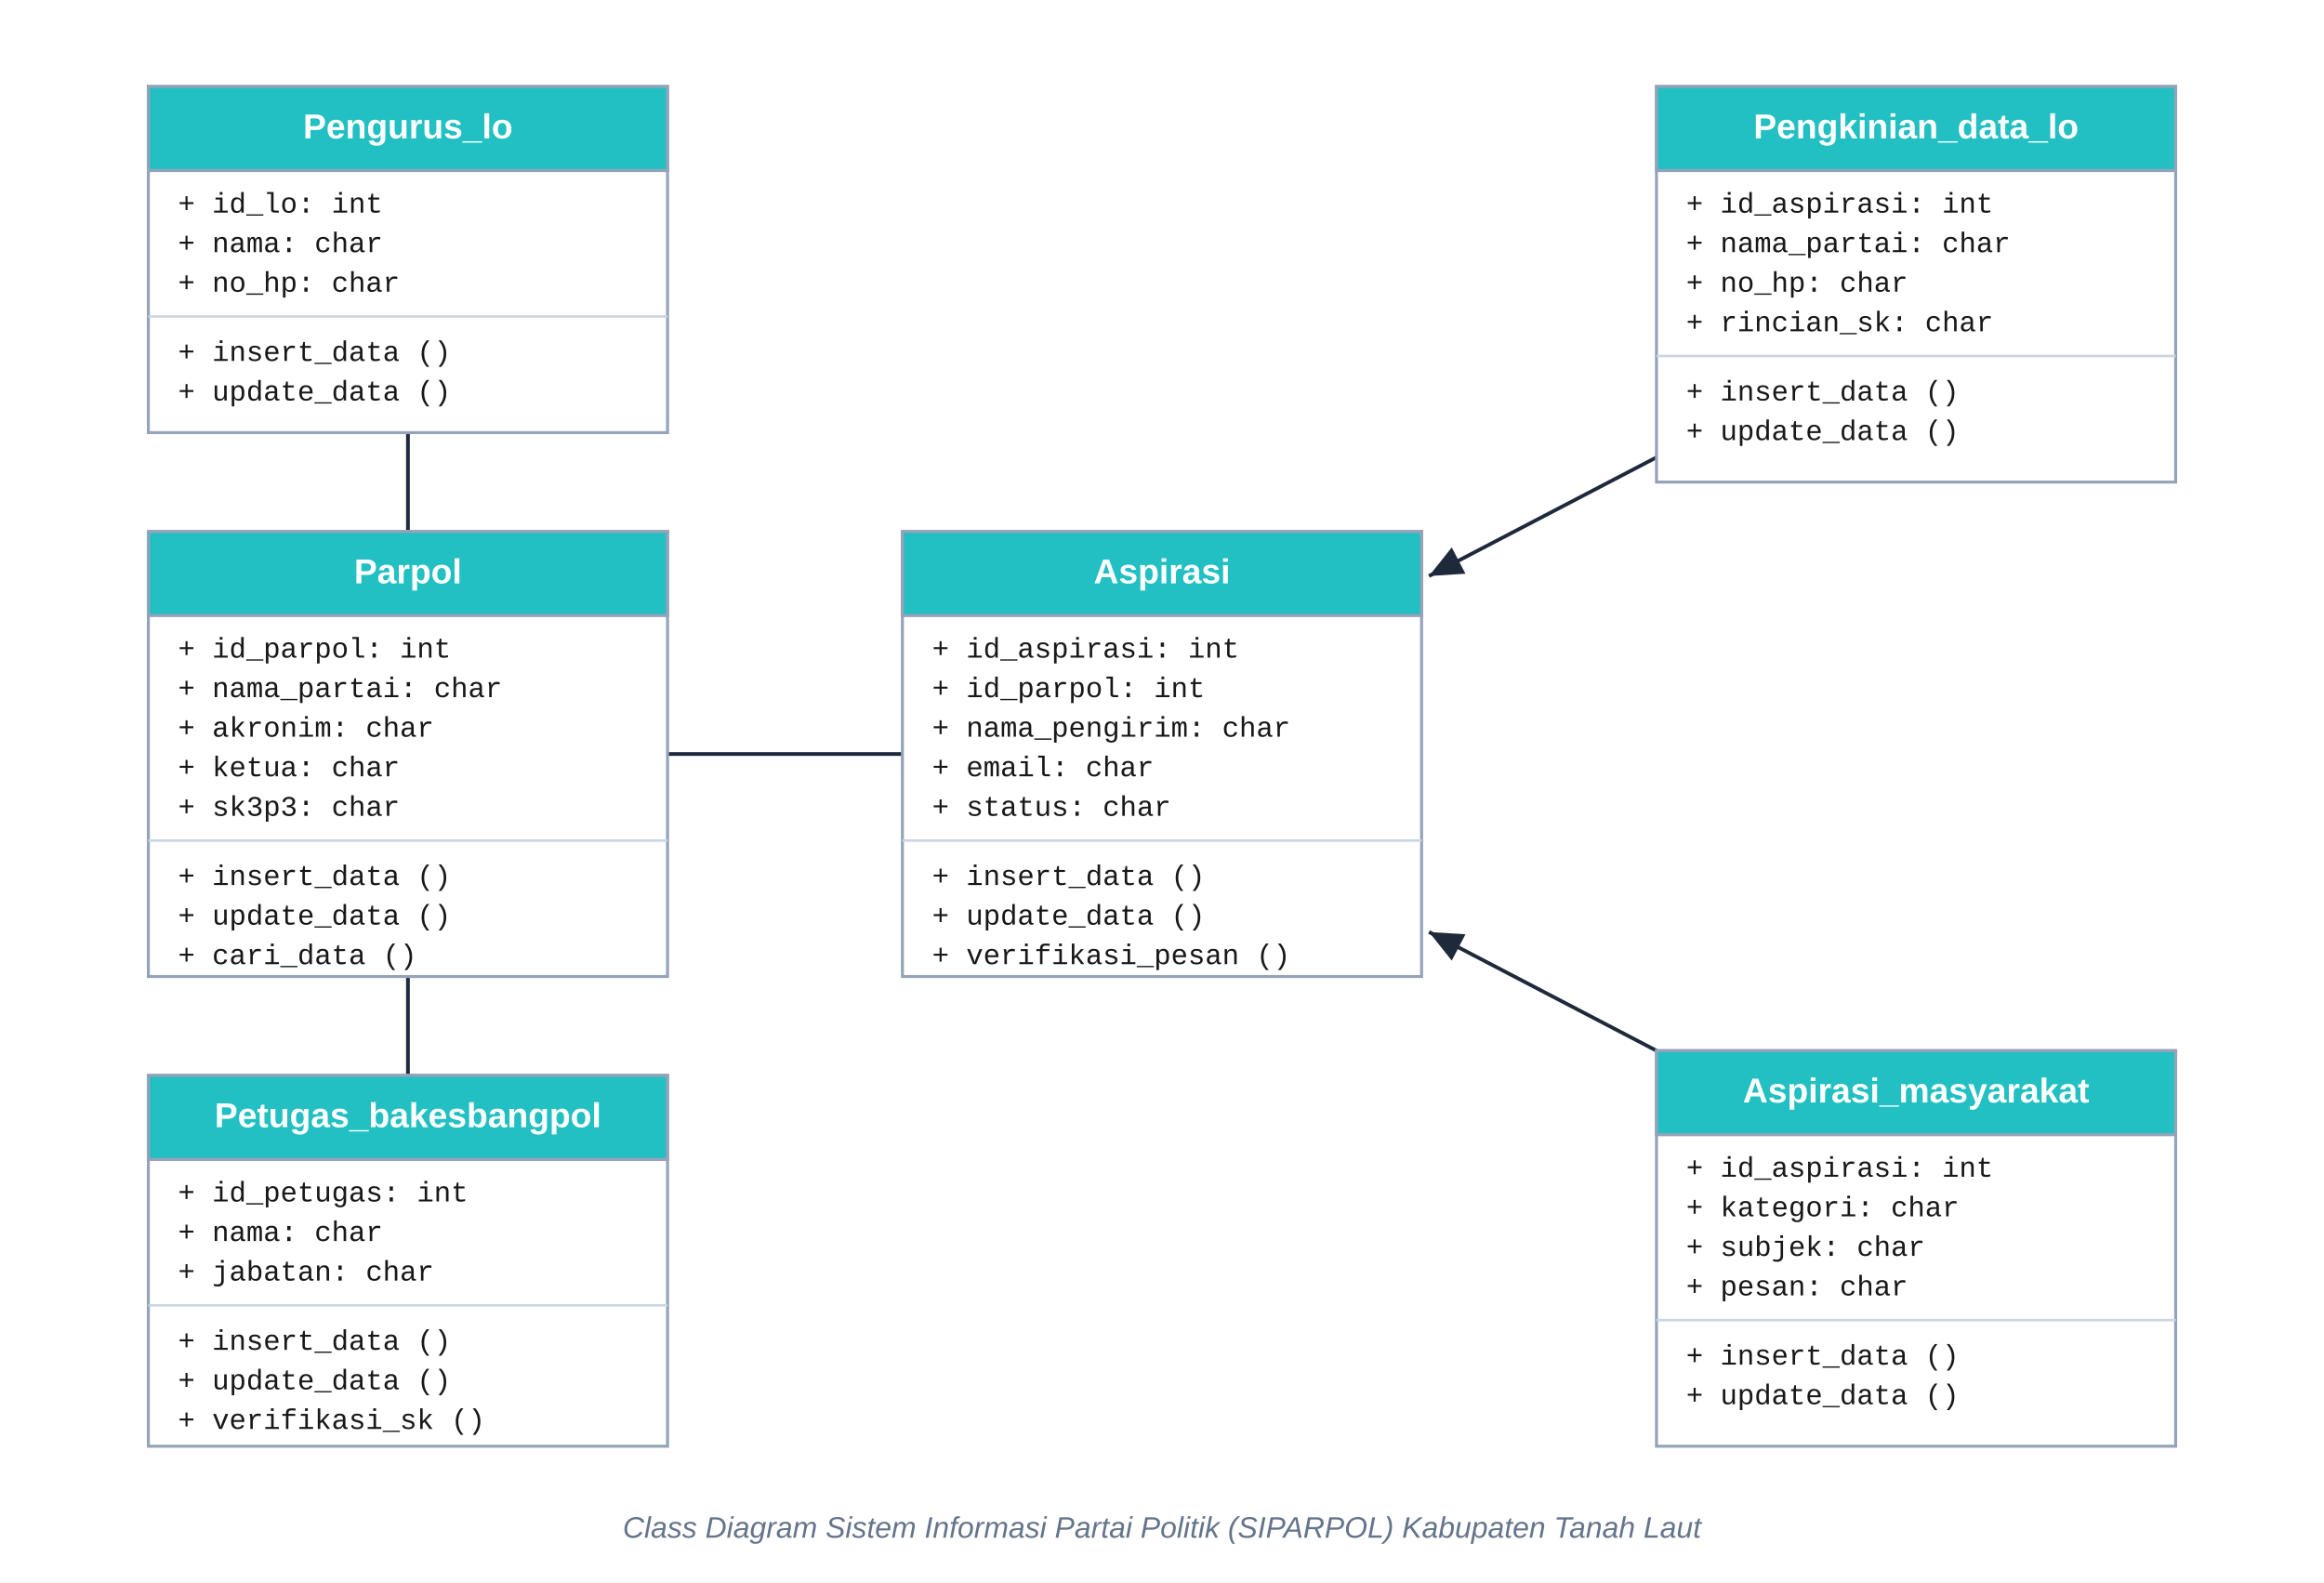
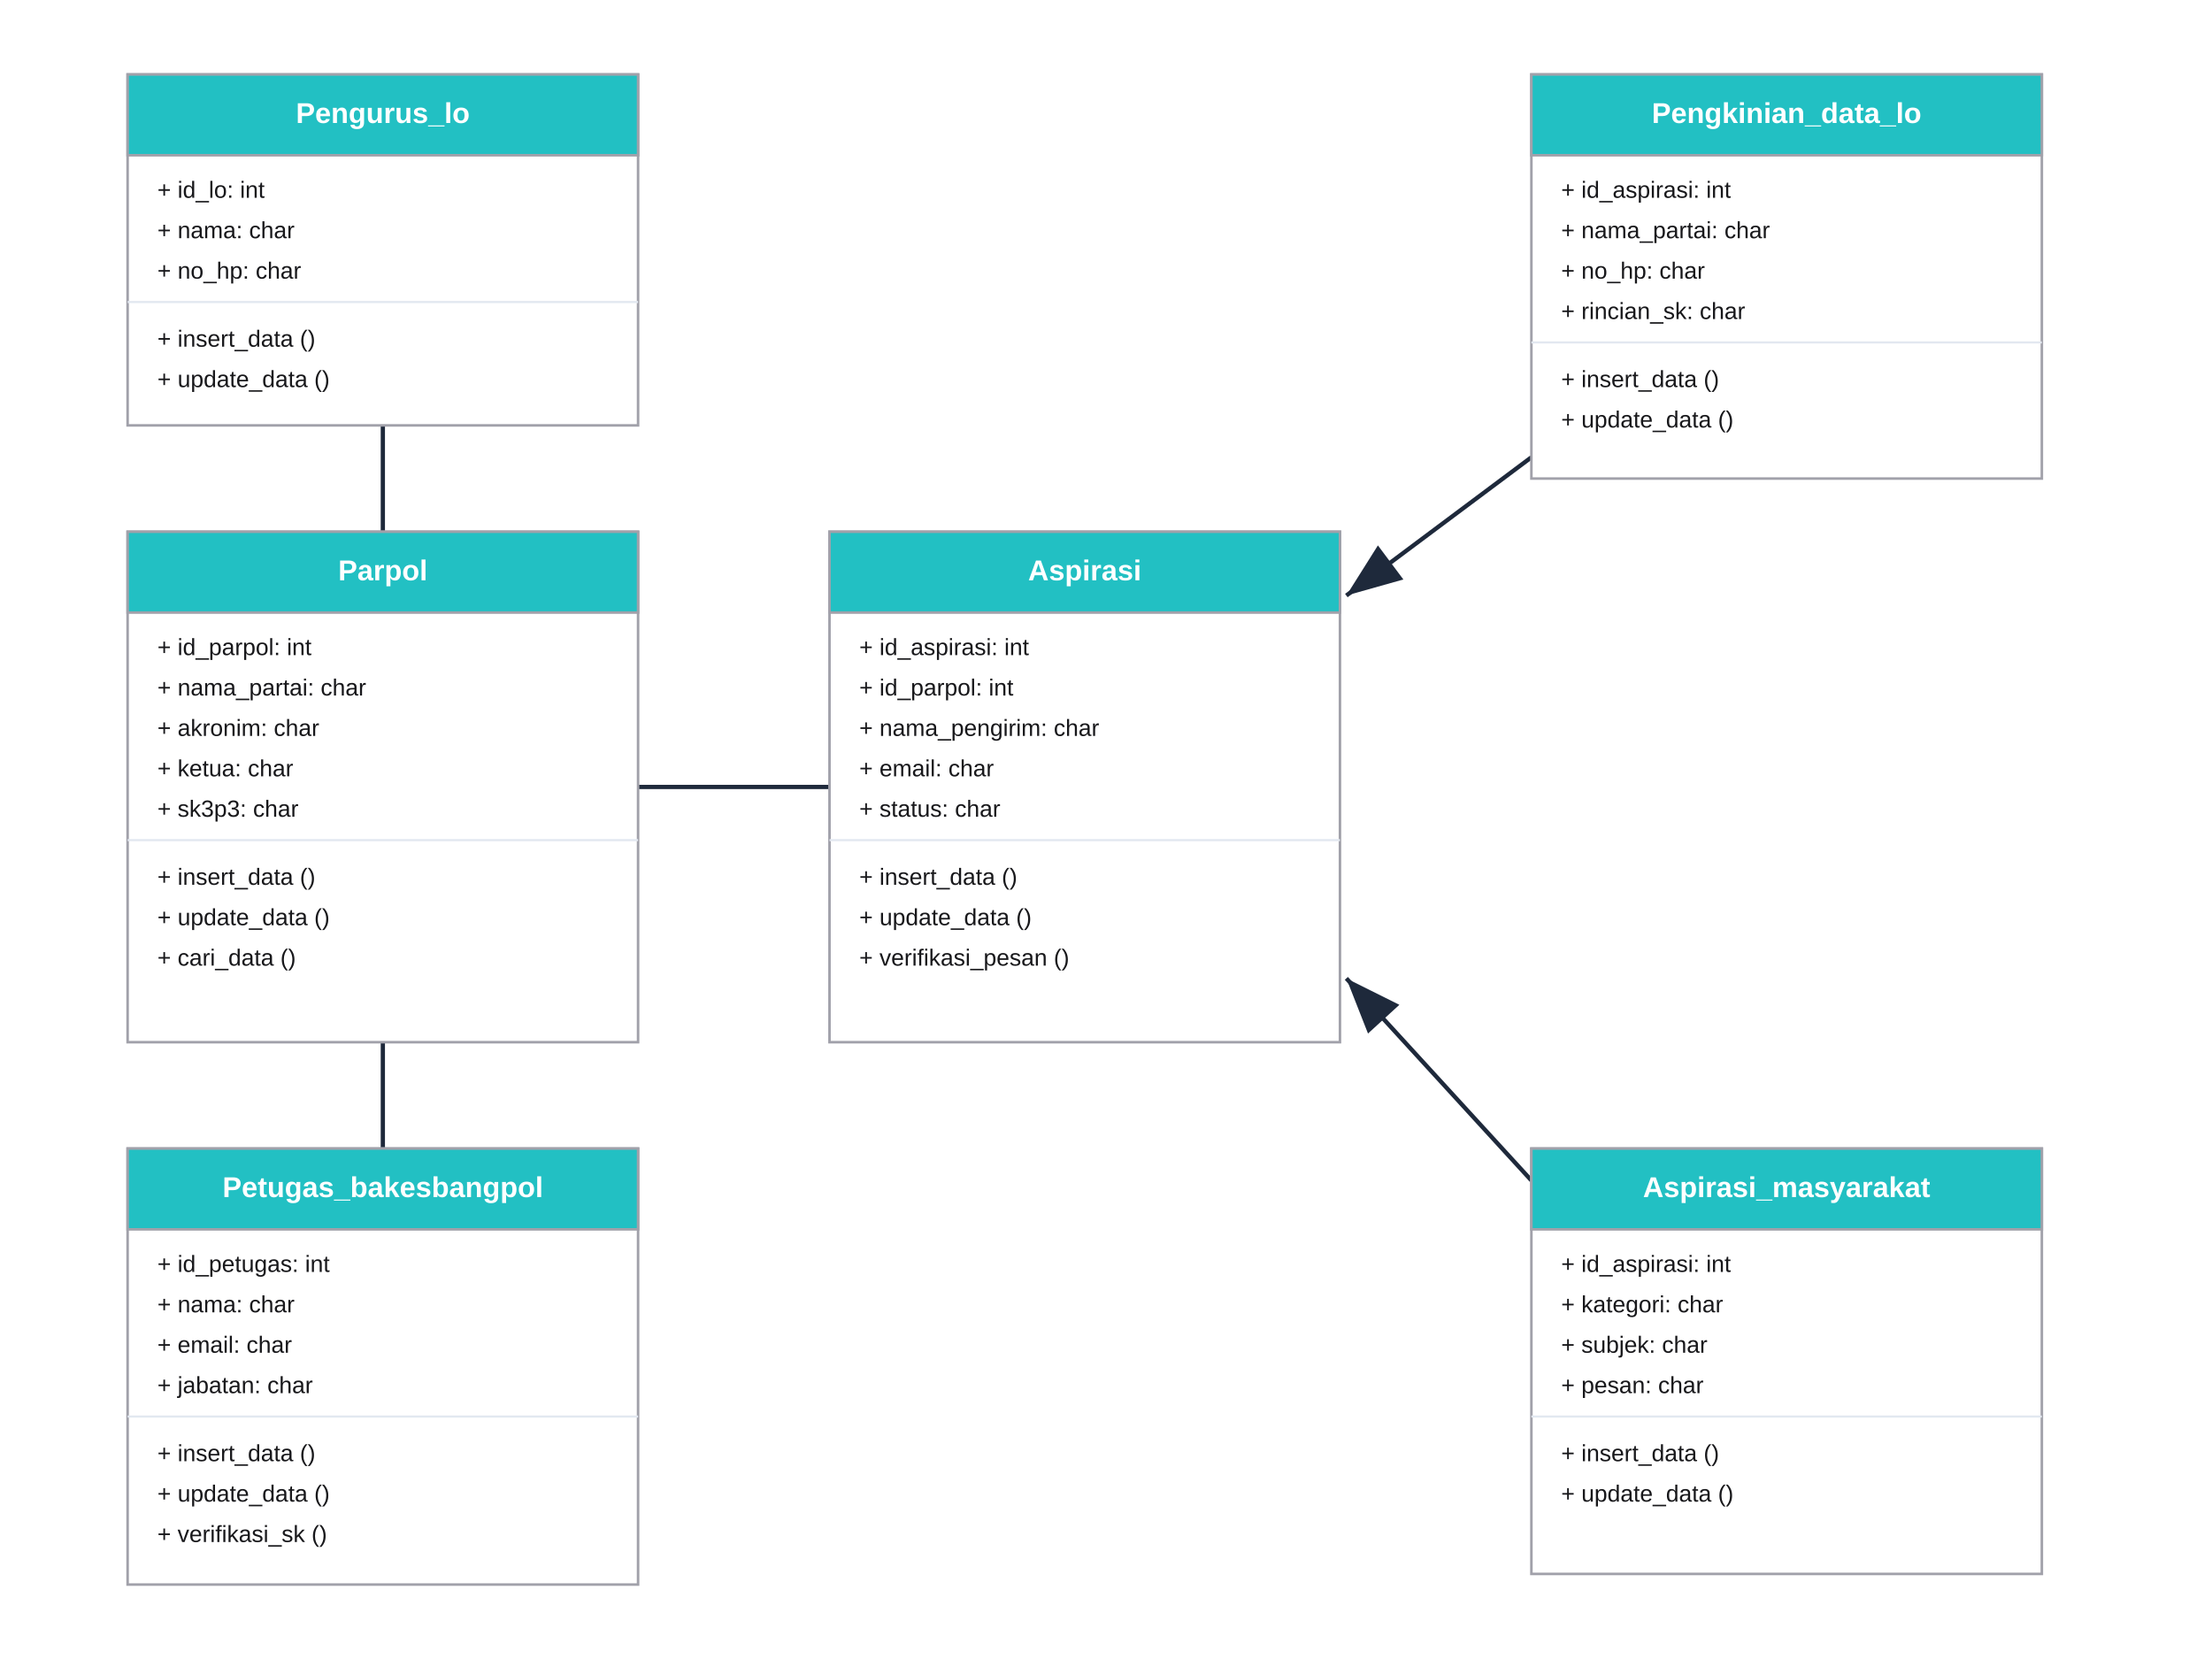
- <svg xmlns="http://www.w3.org/2000/svg" viewBox="0 0 940 640" width="100%" height="100%">
+ <svg xmlns="http://www.w3.org/2000/svg" viewBox="0 0 1040 780" width="100%" height="100%">
  <defs>
    <style>
-       .class-hdr { font-family: "Segoe UI", Arial, sans-serif; font-size: 14px; font-weight: bold; fill: #ffffff; text-anchor: middle; dominant-baseline: middle; }
-       .class-body { font-family: "Consolas", "Courier New", monospace; font-size: 11.5px; fill: #18181b; }
-       .class-box { fill: #ffffff; stroke: #94a3b8; stroke-width: 1.2; }
-       .hdr-rect { fill: #22c0c3; stroke: #94a3b8; stroke-width: 1.2; }
-       .div-line { stroke: #cbd5e1; stroke-width: 1; }
-       .conn-line { stroke: #1e293b; stroke-width: 1.5; fill: none; }
-       .caption { font-family: "Segoe UI", Arial, sans-serif; font-size: 12px; font-style: italic; fill: #64748b; text-anchor: middle; }
+       .class-hdr { font-family: "Segoe UI", Arial, sans-serif; font-size: 13.5px; font-weight: bold; fill: #ffffff; text-anchor: middle; dominant-baseline: middle; }
+       .class-body { font-family: "Segoe UI", Arial, sans-serif; font-size: 11px; fill: #18181b; }
+       .class-box { fill: #ffffff; stroke: #a1a1aa; stroke-width: 1.2; }
+       .hdr-rect { fill: #22c0c3; stroke: #a1a1aa; stroke-width: 1.2; }
+       .div-line { stroke: #e2e8f0; stroke-width: 1; }
+       .conn-line { stroke: #1e293b; stroke-width: 2; fill: none; }
    </style>
-     <marker id="arrow" markerWidth="10" markerHeight="10" refX="9" refY="5" orient="auto">
-       <path d="M 0 1 L 9 5 L 0 9 z" fill="#1e293b" />
+     <marker id="arrow" markerWidth="14" markerHeight="14" refX="13" refY="7" orient="auto">
+       <path d="M 0 2 L 13 7 L 0 12 z" fill="#1e293b" />
    </marker>
  </defs>
-   <rect width="940" height="640" fill="#ffffff" />
-   <line x1="165" y1="175" x2="165" y2="215" class="conn-line" />
-   <line x1="165" y1="395" x2="165" y2="435" class="conn-line" />
-   <line x1="270" y1="305" x2="365" y2="305" class="conn-line" />
-   <line x1="670" y1="185" x2="578" y2="233" class="conn-line" marker-end="url(#arrow)" />
-   <line x1="670" y1="425" x2="578" y2="377" class="conn-line" marker-end="url(#arrow)" />
+   <rect width="1040" height="780" fill="#ffffff" />
+   <line x1="180" y1="200" x2="180" y2="250" class="conn-line" />
+   <line x1="180" y1="490" x2="180" y2="540" class="conn-line" />
+   <line x1="300" y1="370" x2="390" y2="370" class="conn-line" />
+   <line x1="720" y1="215" x2="633" y2="280" class="conn-line" marker-end="url(#arrow)" />
+   <line x1="720" y1="555" x2="633" y2="460" class="conn-line" marker-end="url(#arrow)" />
  <g id="box-pengurus-lo">
-     <rect x="60" y="35" width="210" height="140" class="class-box" />
-     <rect x="60" y="35" width="210" height="34" class="hdr-rect" />
-     <text x="165" y="52" class="class-hdr">Pengurus_lo</text>
-     <text x="72" y="86" class="class-body">+ id_lo: int</text>
-     <text x="72" y="102" class="class-body">+ nama: char</text>
-     <text x="72" y="118" class="class-body">+ no_hp: char</text>
-     <line x1="60" y1="128" x2="270" y2="128" class="div-line" />
-     <text x="72" y="146" class="class-body">+ insert_data ()</text>
-     <text x="72" y="162" class="class-body">+ update_data ()</text>
+     <rect x="60" y="35" width="240" height="165" class="class-box" />
+     <rect x="60" y="35" width="240" height="38" class="hdr-rect" />
+     <text x="180" y="54" class="class-hdr">Pengurus_lo</text>
+     <text x="74" y="93" class="class-body">+ id_lo: int</text>
+     <text x="74" y="112" class="class-body">+ nama: char</text>
+     <text x="74" y="131" class="class-body">+ no_hp: char</text>
+     <line x1="60" y1="142" x2="300" y2="142" class="div-line" />
+     <text x="74" y="163" class="class-body">+ insert_data ()</text>
+     <text x="74" y="182" class="class-body">+ update_data ()</text>
  </g>
  <g id="box-parpol">
-     <rect x="60" y="215" width="210" height="180" class="class-box" />
-     <rect x="60" y="215" width="210" height="34" class="hdr-rect" />
-     <text x="165" y="232" class="class-hdr">Parpol</text>
-     <text x="72" y="266" class="class-body">+ id_parpol: int</text>
-     <text x="72" y="282" class="class-body">+ nama_partai: char</text>
-     <text x="72" y="298" class="class-body">+ akronim: char</text>
-     <text x="72" y="314" class="class-body">+ ketua: char</text>
-     <text x="72" y="330" class="class-body">+ sk3p3: char</text>
-     <line x1="60" y1="340" x2="270" y2="340" class="div-line" />
-     <text x="72" y="358" class="class-body">+ insert_data ()</text>
-     <text x="72" y="374" class="class-body">+ update_data ()</text>
-     <text x="72" y="390" class="class-body">+ cari_data ()</text>
+     <rect x="60" y="250" width="240" height="240" class="class-box" />
+     <rect x="60" y="250" width="240" height="38" class="hdr-rect" />
+     <text x="180" y="269" class="class-hdr">Parpol</text>
+     <text x="74" y="308" class="class-body">+ id_parpol: int</text>
+     <text x="74" y="327" class="class-body">+ nama_partai: char</text>
+     <text x="74" y="346" class="class-body">+ akronim: char</text>
+     <text x="74" y="365" class="class-body">+ ketua: char</text>
+     <text x="74" y="384" class="class-body">+ sk3p3: char</text>
+     <line x1="60" y1="395" x2="300" y2="395" class="div-line" />
+     <text x="74" y="416" class="class-body">+ insert_data ()</text>
+     <text x="74" y="435" class="class-body">+ update_data ()</text>
+     <text x="74" y="454" class="class-body">+ cari_data ()</text>
  </g>
  <g id="box-petugas">
-     <rect x="60" y="435" width="210" height="150" class="class-box" />
-     <rect x="60" y="435" width="210" height="34" class="hdr-rect" />
-     <text x="165" y="452" class="class-hdr">Petugas_bakesbangpol</text>
-     <text x="72" y="486" class="class-body">+ id_petugas: int</text>
-     <text x="72" y="502" class="class-body">+ nama: char</text>
-     <text x="72" y="518" class="class-body">+ jabatan: char</text>
-     <line x1="60" y1="528" x2="270" y2="528" class="div-line" />
-     <text x="72" y="546" class="class-body">+ insert_data ()</text>
-     <text x="72" y="562" class="class-body">+ update_data ()</text>
-     <text x="72" y="578" class="class-body">+ verifikasi_sk ()</text>
+     <rect x="60" y="540" width="240" height="205" class="class-box" />
+     <rect x="60" y="540" width="240" height="38" class="hdr-rect" />
+     <text x="180" y="559" class="class-hdr">Petugas_bakesbangpol</text>
+     <text x="74" y="598" class="class-body">+ id_petugas: int</text>
+     <text x="74" y="617" class="class-body">+ nama: char</text>
+     <text x="74" y="636" class="class-body">+ email: char</text>
+     <text x="74" y="655" class="class-body">+ jabatan: char</text>
+     <line x1="60" y1="666" x2="300" y2="666" class="div-line" />
+     <text x="74" y="687" class="class-body">+ insert_data ()</text>
+     <text x="74" y="706" class="class-body">+ update_data ()</text>
+     <text x="74" y="725" class="class-body">+ verifikasi_sk ()</text>
  </g>
  <g id="box-aspirasi">
-     <rect x="365" y="215" width="210" height="180" class="class-box" />
-     <rect x="365" y="215" width="210" height="34" class="hdr-rect" />
-     <text x="470" y="232" class="class-hdr">Aspirasi</text>
-     <text x="377" y="266" class="class-body">+ id_aspirasi: int</text>
-     <text x="377" y="282" class="class-body">+ id_parpol: int</text>
-     <text x="377" y="298" class="class-body">+ nama_pengirim: char</text>
-     <text x="377" y="314" class="class-body">+ email: char</text>
-     <text x="377" y="330" class="class-body">+ status: char</text>
-     <line x1="365" y1="340" x2="575" y2="340" class="div-line" />
-     <text x="377" y="358" class="class-body">+ insert_data ()</text>
-     <text x="377" y="374" class="class-body">+ update_data ()</text>
-     <text x="377" y="390" class="class-body">+ verifikasi_pesan ()</text>
+     <rect x="390" y="250" width="240" height="240" class="class-box" />
+     <rect x="390" y="250" width="240" height="38" class="hdr-rect" />
+     <text x="510" y="269" class="class-hdr">Aspirasi</text>
+     <text x="404" y="308" class="class-body">+ id_aspirasi: int</text>
+     <text x="404" y="327" class="class-body">+ id_parpol: int</text>
+     <text x="404" y="346" class="class-body">+ nama_pengirim: char</text>
+     <text x="404" y="365" class="class-body">+ email: char</text>
+     <text x="404" y="384" class="class-body">+ status: char</text>
+     <line x1="390" y1="395" x2="630" y2="395" class="div-line" />
+     <text x="404" y="416" class="class-body">+ insert_data ()</text>
+     <text x="404" y="435" class="class-body">+ update_data ()</text>
+     <text x="404" y="454" class="class-body">+ verifikasi_pesan ()</text>
  </g>
  <g id="box-pengkinian">
-     <rect x="670" y="35" width="210" height="160" class="class-box" />
-     <rect x="670" y="35" width="210" height="34" class="hdr-rect" />
-     <text x="775" y="52" class="class-hdr">Pengkinian_data_lo</text>
-     <text x="682" y="86" class="class-body">+ id_aspirasi: int</text>
-     <text x="682" y="102" class="class-body">+ nama_partai: char</text>
-     <text x="682" y="118" class="class-body">+ no_hp: char</text>
-     <text x="682" y="134" class="class-body">+ rincian_sk: char</text>
-     <line x1="670" y1="144" x2="880" y2="144" class="div-line" />
-     <text x="682" y="162" class="class-body">+ insert_data ()</text>
-     <text x="682" y="178" class="class-body">+ update_data ()</text>
+     <rect x="720" y="35" width="240" height="190" class="class-box" />
+     <rect x="720" y="35" width="240" height="38" class="hdr-rect" />
+     <text x="840" y="54" class="class-hdr">Pengkinian_data_lo</text>
+     <text x="734" y="93" class="class-body">+ id_aspirasi: int</text>
+     <text x="734" y="112" class="class-body">+ nama_partai: char</text>
+     <text x="734" y="131" class="class-body">+ no_hp: char</text>
+     <text x="734" y="150" class="class-body">+ rincian_sk: char</text>
+     <line x1="720" y1="161" x2="960" y2="161" class="div-line" />
+     <text x="734" y="182" class="class-body">+ insert_data ()</text>
+     <text x="734" y="201" class="class-body">+ update_data ()</text>
  </g>
  <g id="box-aspirasi-masyarakat">
-     <rect x="670" y="425" width="210" height="160" class="class-box" />
-     <rect x="670" y="425" width="210" height="34" class="hdr-rect" />
-     <text x="775" y="442" class="class-hdr">Aspirasi_masyarakat</text>
-     <text x="682" y="476" class="class-body">+ id_aspirasi: int</text>
-     <text x="682" y="492" class="class-body">+ kategori: char</text>
-     <text x="682" y="508" class="class-body">+ subjek: char</text>
-     <text x="682" y="524" class="class-body">+ pesan: char</text>
-     <line x1="670" y1="534" x2="880" y2="534" class="div-line" />
-     <text x="682" y="552" class="class-body">+ insert_data ()</text>
-     <text x="682" y="568" class="class-body">+ update_data ()</text>
+     <rect x="720" y="540" width="240" height="200" class="class-box" />
+     <rect x="720" y="540" width="240" height="38" class="hdr-rect" />
+     <text x="840" y="559" class="class-hdr">Aspirasi_masyarakat</text>
+     <text x="734" y="598" class="class-body">+ id_aspirasi: int</text>
+     <text x="734" y="617" class="class-body">+ kategori: char</text>
+     <text x="734" y="636" class="class-body">+ subjek: char</text>
+     <text x="734" y="655" class="class-body">+ pesan: char</text>
+     <line x1="720" y1="666" x2="960" y2="666" class="div-line" />
+     <text x="734" y="687" class="class-body">+ insert_data ()</text>
+     <text x="734" y="706" class="class-body">+ update_data ()</text>
  </g>
-   <text x="470" y="622" class="caption">Class Diagram Sistem Informasi Partai Politik (SIPARPOL) Kabupaten Tanah Laut</text>
</svg>
